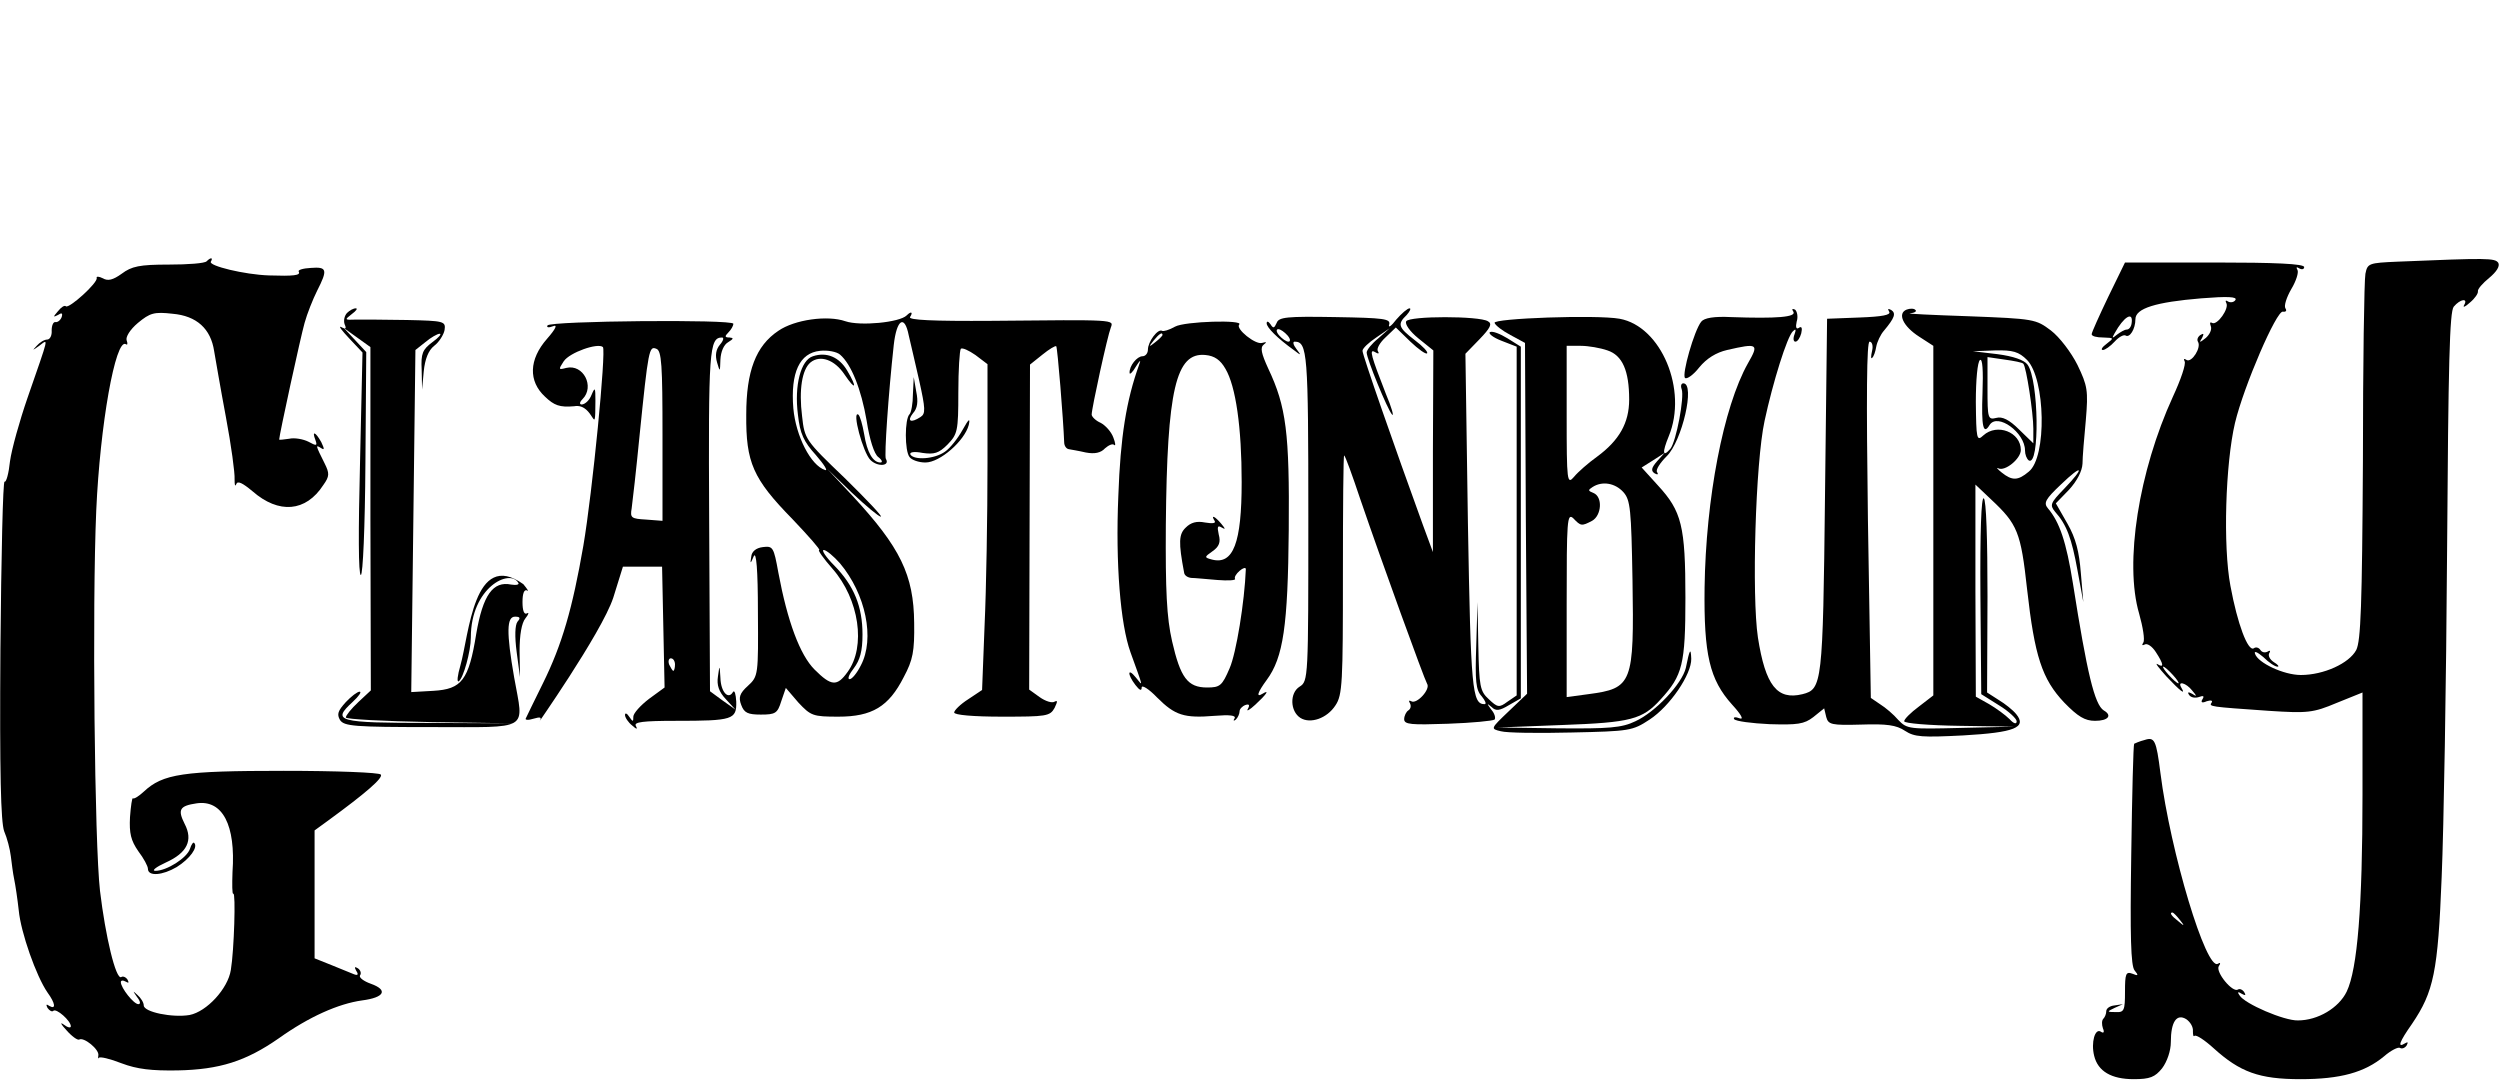
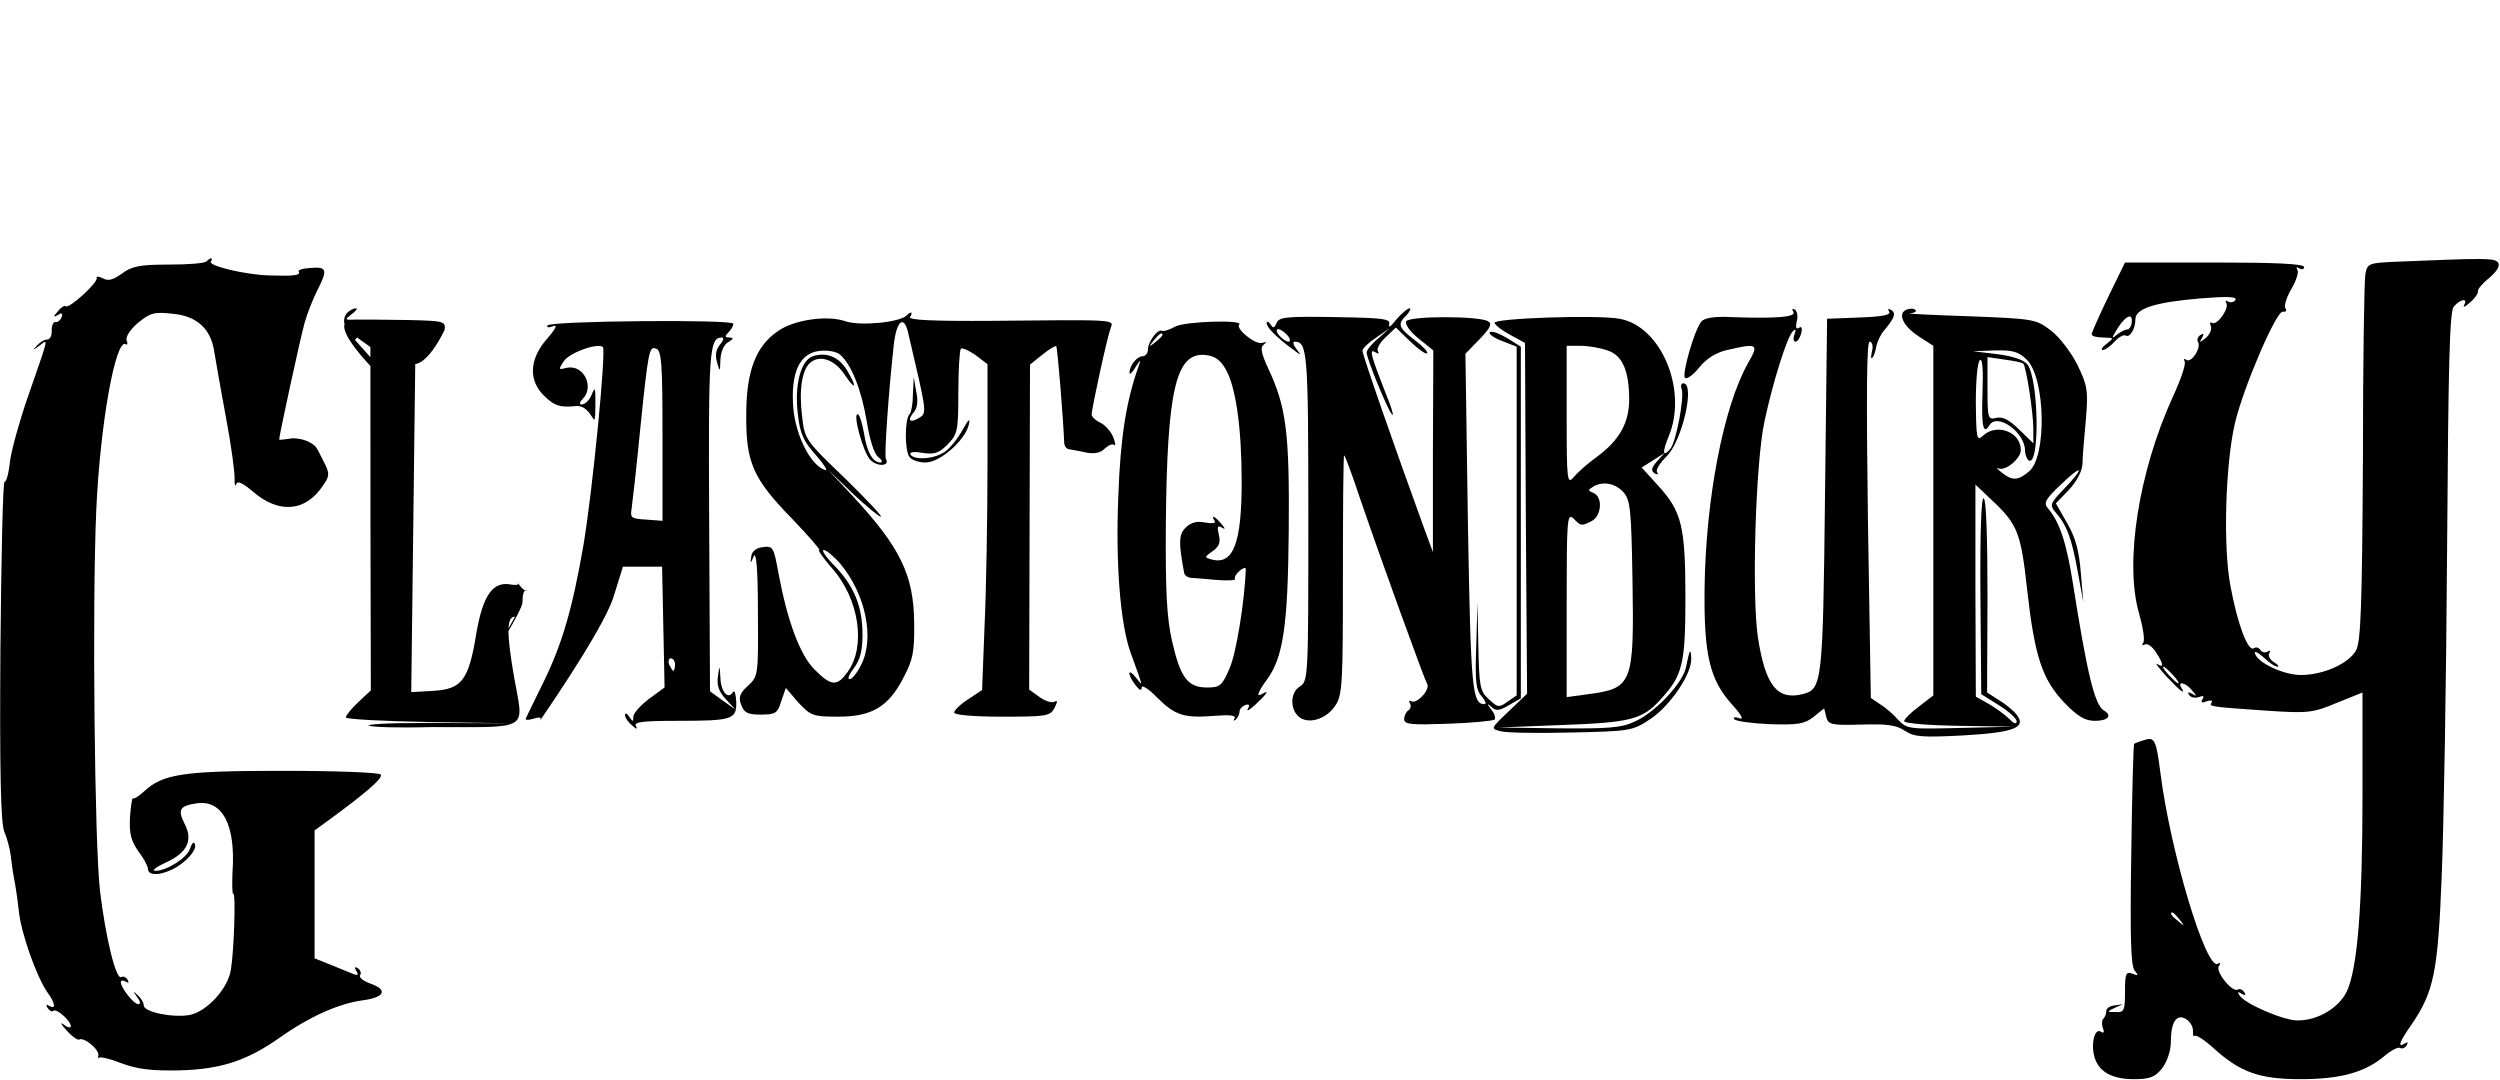
<svg xmlns="http://www.w3.org/2000/svg" version="1.0" width="600pt" height="259pt" viewBox="0 0 600 259" preserveAspectRatio="xMidYMid meet" id="svg262">
  <defs id="defs262" />
  <g transform="translate(0,259) scale(0.1,-0.1)" fill="#000000" stroke="none" id="g262">
-     <path d="M496 1963 c-4 -5 -45 -8 -91 -8 -70 0 -89 -4 -113 -22 -21 -15 -33 -18 -45 -11 -10 5 -16 5 -15 1 4 -11 -67 -75 -74 -68 -3 3 -11 -2 -19 -12 -12 -14 -12 -15 0 -9 9 6 12 5 9 -5 -3 -8 -10 -13 -15 -12 -5 1 -9 -8 -9 -20 1 -12 -4 -22 -11 -22 -7 0 -18 -7 -25 -15 -11 -12 -11 -12 6 0 23 17 25 28 -28 -125 -19 -55 -38 -123 -42 -152 -3 -29 -9 -51 -13 -49 -4 3 -8 -179 -10 -402 -2 -299 1 -415 9 -437 7 -16 14 -43 16 -60 2 -16 5 -41 8 -55 3 -14 8 -48 11 -75 5 -53 42 -158 69 -197 19 -26 21 -42 4 -32 -7 5 -8 3 -4 -5 5 -7 11 -10 14 -7 7 7 42 -24 42 -37 0 -5 -8 -3 -17 4 -10 7 -7 1 6 -13 13 -15 27 -25 31 -23 11 7 49 -24 46 -38 -1 -6 -1 -9 1 -6 2 4 27 -2 55 -13 37 -14 72 -18 134 -17 101 2 164 22 243 77 73 52 143 83 200 91 54 7 63 25 21 40 -17 6 -29 15 -26 20 4 5 1 13 -5 17 -8 5 -9 3 -4 -6 6 -9 4 -12 -6 -8 -8 3 -32 13 -54 22 l-40 16 0 154 0 153 33 24 c89 65 132 102 126 110 -3 5 -107 9 -233 9 -242 0 -290 -7 -336 -50 -12 -11 -23 -18 -26 -16 -2 2 -5 -18 -7 -45 -2 -39 2 -56 20 -82 13 -17 23 -36 23 -42 0 -19 35 -16 69 4 32 20 52 48 42 58 -2 3 -7 -4 -10 -14 -7 -22 -56 -53 -83 -53 -10 0 1 9 25 20 51 23 66 53 45 93 -17 34 -12 43 29 49 62 9 94 -52 86 -165 -1 -30 -1 -54 2 -52 6 4 2 -135 -6 -183 -7 -45 -58 -100 -99 -108 -41 -7 -110 7 -110 23 0 7 -7 18 -15 25 -12 11 -12 11 -1 -5 8 -10 9 -17 3 -17 -11 0 -42 39 -42 53 0 4 5 5 12 1 7 -4 8 -3 4 5 -4 6 -11 9 -15 6 -13 -7 -38 98 -51 207 -13 113 -19 682 -9 913 9 204 46 414 71 399 4 -3 5 1 2 9 -3 8 8 26 27 42 29 24 39 27 83 22 58 -5 92 -36 100 -90 3 -17 15 -88 28 -157 13 -69 22 -136 21 -150 0 -14 1 -19 4 -12 3 9 15 3 39 -17 63 -55 128 -50 170 15 15 21 15 28 3 52 -22 44 -22 45 -9 37 9 -6 9 -3 1 14 -14 25 -23 28 -14 5 5 -14 3 -15 -17 -4 -12 6 -33 10 -46 7 -13 -2 -24 -3 -24 -2 0 10 52 249 61 280 6 22 20 57 30 77 26 51 24 58 -15 55 -19 -1 -32 -5 -29 -9 5 -9 -12 -11 -72 -9 -58 2 -145 23 -139 33 6 10 0 11 -10 1z" id="path6" />
+     <path d="m 496,1963 c -4,-5 -45,-8 -91,-8 -70,0 -89,-4 -113,-22 -21,-15 -33,-18 -45,-11 -10,5 -16,5 -15,1 4,-11 -67,-75 -74,-68 -3,3 -11,-2 -19,-12 -12,-14 -12,-15 0,-9 9,6 12,5 9,-5 -3,-8 -10,-13 -15,-12 -5,1 -9,-8 -9,-20 1,-12 -4,-22 -11,-22 -7,0 -18,-7 -25,-15 -11,-12 -11,-12 6,0 23,17 25,28 -28,-125 -19,-55 -38,-123 -42,-152 -3,-29 -9,-51 -13,-49 -4,3 -8,-179 -10,-402 -2,-299 1,-415 9,-437 7,-16 14,-43 16,-60 2,-16 5,-41 8,-55 3,-14 8,-48 11,-75 5,-53 42,-158 69,-197 19,-26 21,-42 4,-32 -7,5 -8,3 -4,-5 5,-7 11,-10 14,-7 7,7 42,-24 42,-37 0,-5 -8,-3 -17,4 -10,7 -7,1 6,-13 13,-15 27,-25 31,-23 11,7 49,-24 46,-38 -1,-6 -1,-9 1,-6 2,4 27,-2 55,-13 37,-14 72,-18 134,-17 101,2 164,22 243,77 73,52 143,83 200,91 54,7 63,25 21,40 -17,6 -29,15 -26,20 4,5 1,13 -5,17 -8,5 -9,3 -4,-6 6,-9 4,-12 -6,-8 -8,3 -32,13 -54,22 l -40,16 v 154 153 l 33,24 c 89,65 132,102 126,110 -3,5 -107,9 -233,9 -242,0 -290,-7 -336,-50 -12,-11 -23,-18 -26,-16 -2,2 -5,-18 -7,-45 -2,-39 2,-56 20,-82 13,-17 23,-36 23,-42 0,-19 35,-16 69,4 32,20 52,48 42,58 -2,3 -7,-4 -10,-14 -7,-22 -56,-53 -83,-53 -10,0 1,9 25,20 51,23 66,53 45,93 -17,34 -12,43 29,49 62,9 94,-52 86,-165 -1,-30 -1,-54 2,-52 6,4 2,-135 -6,-183 -7,-45 -58,-100 -99,-108 -41,-7 -110,7 -110,23 0,7 -7,18 -15,25 -12,11 -12,11 -1,-5 8,-10 9,-17 3,-17 -11,0 -42,39 -42,53 0,4 5,5 12,1 7,-4 8,-3 4,5 -4,6 -11,9 -15,6 -13,-7 -38,98 -51,207 -13,113 -19,682 -9,913 9,204 46,414 71,399 4,-3 5,1 2,9 -3,8 8,26 27,42 29,24 39,27 83,22 58,-5 92,-36 100,-90 3,-17 15,-88 28,-157 13,-69 22,-136 21,-150 0,-14 1,-19 4,-12 3,9 15,3 39,-17 63,-55 128,-50 170,15 15,21 15,28 3,52 -22,44 -20.236,41.92 -39,52 -12,6 -33,10 -46,7 -13,-2 -24,-3 -24,-2 0,10 52,249 61,280 6,22 20,57 30,77 26,51 24,58 -15,55 -19,-1 -32,-5 -29,-9 5,-9 -12,-11 -72,-9 -58,2 -145,23 -139,33 6,10 0,11 -10,1 z" id="path6" />
    <path d="M5754 1962 c-69 -3 -72 -4 -77 -29 -3 -15 -6 -218 -6 -451 -2 -344 -5 -430 -16 -452 -17 -32 -78 -60 -133 -60 -41 0 -103 29 -110 51 -3 8 6 4 20 -8 13 -13 28 -23 34 -23 5 0 1 5 -9 11 -9 6 -14 15 -11 21 4 6 2 8 -4 4 -6 -3 -13 -2 -17 4 -4 6 -11 8 -16 4 -14 -8 -39 58 -56 150 -18 95 -12 293 11 391 21 88 100 271 115 267 7 -1 10 2 6 8 -4 6 3 27 14 46 12 20 18 40 15 46 -4 7 -2 8 4 4 7 -4 12 -2 12 3 0 8 -70 11 -215 11 l-215 0 -40 -82 c-22 -46 -40 -86 -40 -90 0 -5 12 -8 28 -8 26 -1 26 -1 8 -15 -11 -8 -15 -15 -9 -15 5 0 18 9 28 20 10 11 21 17 26 15 10 -7 24 15 24 39 0 26 49 41 158 50 63 5 87 4 82 -4 -3 -5 -11 -7 -17 -4 -6 4 -8 3 -5 -3 8 -13 -22 -55 -34 -48 -5 3 -6 0 -3 -8 3 -8 -3 -20 -12 -28 -15 -12 -17 -12 -9 0 5 10 4 12 -4 7 -6 -4 -9 -11 -6 -16 9 -14 -15 -51 -27 -44 -6 4 -8 3 -5 -3 4 -6 -9 -44 -28 -85 -82 -179 -117 -399 -81 -521 9 -32 14 -63 10 -69 -4 -6 -3 -8 3 -5 6 4 18 -4 27 -18 19 -29 20 -39 4 -29 -7 4 3 -9 21 -29 34 -36 48 -47 36 -27 -10 17 12 11 26 -7 12 -14 12 -16 0 -8 -9 5 -12 4 -7 -3 4 -6 14 -8 23 -5 11 4 14 3 9 -5 -5 -8 -1 -10 10 -5 10 3 15 2 12 -3 -7 -10 -6 -10 137 -20 93 -6 106 -5 163 19 l62 25 0 -245 c0 -268 -12 -419 -38 -473 -19 -39 -69 -69 -117 -69 -33 -1 -128 40 -140 60 -6 8 -4 10 5 4 9 -5 11 -4 6 4 -4 6 -11 9 -15 6 -13 -8 -54 42 -46 56 5 7 4 10 -2 6 -28 -18 -114 268 -138 458 -10 79 -14 87 -38 79 -12 -3 -23 -8 -25 -9 -2 -2 -5 -121 -7 -266 -3 -197 -1 -267 8 -278 10 -12 9 -14 -5 -8 -16 6 -18 0 -18 -43 0 -45 -2 -50 -22 -49 -22 0 -22 1 -3 10 l20 9 -20 -3 c-11 -1 -20 -7 -20 -14 0 -6 -3 -14 -7 -18 -4 -4 -4 -14 -1 -23 4 -9 2 -13 -5 -8 -14 9 -24 -26 -16 -58 9 -37 41 -56 95 -56 39 0 51 5 68 26 12 16 21 42 21 63 0 49 14 69 37 55 10 -7 17 -19 16 -29 0 -9 1 -14 4 -11 4 3 24 -10 46 -30 63 -57 109 -74 208 -74 96 0 154 16 201 55 16 14 34 23 38 20 5 -3 12 0 16 6 4 8 3 9 -4 5 -19 -12 -14 3 17 47 52 77 62 124 71 352 5 116 11 467 13 782 3 451 6 575 16 587 16 19 35 21 25 4 -4 -7 2 -5 14 6 12 10 20 22 19 27 -1 5 11 19 27 32 18 15 26 28 22 36 -8 12 -26 12 -242 3z m-638 -147 c-1 -9 -6 -16 -12 -16 -5 0 -15 -6 -23 -12 -12 -10 -13 -9 -6 3 22 40 45 54 41 25z m99 -845 c10 -11 16 -20 13 -20 -3 0 -13 9 -23 20 -10 11 -16 20 -13 20 3 0 13 -9 23 -20z m16 -587 c13 -16 12 -17 -3 -4 -17 13 -22 21 -14 21 2 0 10 -8 17 -17z" id="path8" />
-     <path d="m 833,1839 c -6,-6 -9,-18 -6,-27 5,-11 3,-13 -8,-7 -8,4 1,-8 19,-27 l 32,-34 -6,-267 c -4,-159 -4,-267 2,-267 5,0 10,114 11,268 l 2,267 -27,29 -27,29 32,-23 32,-23 v -412 l 1,-412 -30,-28 c -17,-16 -30,-32 -30,-37 0,-4 91,-9 203,-11 l 202,-3 -204,1 c -222,0 -235,4 -185,50 15,14 23,25 17,25 -5,0 -20,-11 -33,-25 -19,-21 -22,-29 -14,-43 10,-15 34,-17 219,-17 241,0 222,-11 199,119 -19,109 -18,146 2,146 12,0 14,-3 6,-12 -6,-8 -7,-35 -2,-73 l 8,-60 -1,62 c 0,40 5,68 14,79 8,10 9,15 4,12 -7,-4 -11,6 -11,27 0,21 4,31 11,28 5,-4 1,3 -9,15 -119.082,85.147 -130.089,-121.64 -151,-195 -7,-24 -9,-41 -4,-38 11,7 29,72 29,105 0,120.311 94.061,166.448 114,131 3,-4 -5,-6 -17,-4 -44,9 -68,-25 -84,-118 -18,-112 -35,-133 -103,-137 l -53,-3 5,410 5,411 24,19 c 13,11 29,20 34,20 6,0 -2,-9 -17,-20 -24,-18 -28,-27 -26,-67 l 1,-47 4,44 c 3,29 11,50 25,61 12,9 23,27 25,38 3,21 -1,22 -90,24 -50,1 -105,1 -122,1 -28,-1 -29,-1 -11,13 11,8 15,14 10,14 -6,0 -15,-5 -21,-11 z" id="path12" />
+     <path d="m 833,1839 c -6,-6 -9,-18 -6,-27 -17.976,-46.609 230.163,-263.003 25,-38 l 5,6 32,-23 c -0.399,-274.668 0.333,-549.333 1,-824 l -30,-28 c -17,-16 -30,-32 -30,-37 0,-4 91,-9 203,-11 l 202,-3 -204,1 c -222,0 -166.827,-14.631 4,-10 241,0 222,-11 199,119 -19,109 -18,146 2,146 -70.287,-124.232 18,14 18,35 0,21 4,31 11,28 -7.123,-5.853 -27.456,24.582 -21,18 3,-4 -5,-6 -17,-4 -44,9 -68,-25 -84,-118 -18,-112 -35,-133 -103,-137 l -53,-3 5,410 5,411 24,19 c 13,11 29,20 34,20 -125.56,-23.011 -69.568,-157.104 12,9 3,21 -1,22 -90,24 -50,1 -105,1 -122,1 -28,-1 -29,-1 -11,13 11,8 15,14 10,14 -6,0 -15,-5 -21,-11 z" id="path12" />
    <path d="M3351 1823 c-12 -16 -20 -21 -17 -12 4 14 -12 16 -130 18 -116 2 -135 0 -140 -14 -6 -13 -8 -14 -15 -3 -5 7 -9 8 -9 2 0 -10 26 -36 65 -64 18 -14 19 -14 6 3 -7 9 -9 17 -4 17 31 0 33 -26 33 -420 0 -388 0 -395 -21 -408 -24 -15 -23 -59 2 -75 24 -15 64 -1 84 30 17 25 18 55 18 316 0 158 1 286 3 284 3 -2 20 -49 38 -103 52 -152 154 -433 161 -445 9 -13 -25 -50 -38 -42 -5 3 -7 1 -3 -5 3 -6 2 -13 -4 -17 -5 -3 -10 -13 -10 -21 0 -13 17 -14 105 -11 58 2 108 7 112 10 3 4 0 15 -8 24 -11 15 -11 16 1 6 10 -10 19 -9 42 5 l28 16 0 422 0 422 -32 20 c-18 11 -36 18 -42 15 -5 -3 7 -13 28 -21 l36 -14 0 -419 0 -418 -22 -15 c-20 -15 -24 -14 -45 6 -21 19 -23 31 -25 127 l-2 106 -3 -104 c-3 -86 -1 -107 13 -122 9 -11 12 -19 7 -19 -30 0 -33 35 -40 434 l-6 407 34 35 c26 27 31 37 20 43 -21 13 -188 13 -196 0 -4 -6 8 -24 29 -41 l36 -29 -1 -242 0 -242 -24 65 c-69 190 -145 408 -145 418 0 6 15 20 33 32 l32 22 -27 -24 c-16 -13 -28 -28 -28 -34 0 -15 50 -137 61 -149 5 -5 -1 17 -15 50 -35 90 -41 109 -26 100 8 -5 11 -4 7 2 -4 6 5 21 18 33 l25 24 35 -34 c19 -18 37 -31 40 -28 3 3 -10 17 -30 32 -39 30 -42 38 -19 60 8 9 11 16 7 16 -5 0 -19 -12 -32 -27z m-261 -38 c7 -8 8 -15 2 -15 -5 0 -15 7 -22 15 -7 8 -8 15 -2 15 5 0 15 -7 22 -15z" id="path28" />
    <path d="M4304 1842 c8 -13 -39 -17 -150 -13 -40 2 -64 -2 -71 -11 -17 -21 -47 -127 -39 -135 4 -4 20 7 34 25 18 22 41 36 67 42 74 17 77 15 50 -32 -59 -105 -101 -325 -104 -538 -2 -161 12 -221 66 -281 22 -24 29 -37 18 -33 -10 4 -16 3 -13 -2 4 -5 42 -10 85 -12 67 -2 83 0 105 17 l26 21 5 -21 c5 -18 12 -20 84 -18 61 2 84 -1 105 -15 23 -15 41 -16 140 -11 123 7 153 19 127 51 -8 10 -27 25 -42 34 l-28 18 1 230 c0 138 -3 233 -9 236 -6 4 -9 -81 -8 -232 l2 -238 43 -27 c23 -14 42 -32 42 -38 0 -8 -7 -6 -17 5 -10 10 -32 26 -49 36 l-32 18 -1 255 0 254 38 -36 c63 -59 71 -78 86 -215 18 -161 36 -216 89 -272 33 -34 50 -44 74 -44 32 0 42 13 21 25 -22 14 -40 89 -74 305 -16 100 -32 147 -60 180 -11 13 -6 22 31 57 53 51 59 43 8 -10 -33 -34 -35 -39 -22 -55 28 -31 40 -64 54 -141 l14 -76 -6 70 c-4 51 -12 83 -32 118 l-28 49 32 33 c19 21 31 44 32 62 0 15 4 63 8 105 6 71 4 82 -20 132 -15 30 -43 67 -64 83 -36 27 -40 28 -197 34 -88 3 -151 6 -141 7 11 1 17 5 13 8 -3 4 -13 4 -21 1 -23 -9 -9 -40 30 -65 l34 -22 0 -420 0 -419 -35 -27 c-19 -14 -35 -30 -35 -35 0 -5 60 -10 133 -11 l132 -2 -129 -3 c-123 -3 -129 -3 -150 19 -11 13 -31 30 -44 38 l-22 15 -7 428 c-4 299 -3 427 4 427 6 0 9 -10 6 -22 -3 -13 -3 -20 0 -17 4 3 8 15 10 27 2 11 10 29 19 39 25 30 29 41 17 49 -8 4 -9 3 -5 -4 5 -8 -17 -12 -71 -14 l-78 -3 -5 -425 c-5 -453 -7 -464 -54 -476 -61 -15 -89 21 -107 136 -15 100 -6 419 16 520 20 93 54 202 68 215 7 7 8 4 4 -7 -4 -10 -3 -18 2 -18 5 0 11 9 14 20 3 13 1 18 -6 13 -6 -4 -8 2 -5 15 4 12 1 25 -4 29 -7 3 -8 1 -4 -5z m561 -116 c44 -45 48 -233 4 -268 -26 -22 -40 -22 -65 -2 -10 8 -14 13 -8 10 16 -8 54 23 54 44 0 43 -57 65 -90 35 -16 -15 -17 -9 -18 80 0 53 4 97 10 101 6 4 8 -24 6 -80 -3 -80 2 -101 17 -76 19 30 85 -18 85 -61 0 -10 4 -20 9 -24 27 -16 24 194 -3 230 -8 11 -34 20 -72 25 l-59 7 53 2 c43 1 57 -3 77 -23z m-9 -9 c7 -7 24 -118 24 -156 l0 -35 -34 33 c-24 24 -41 32 -55 28 -20 -5 -21 -1 -21 70 l0 76 41 -6 c22 -3 43 -7 45 -10z" id="path35" />
    <path d="M2176 1833 c-17 -17 -112 -26 -147 -14 -43 15 -122 4 -161 -23 -54 -36 -77 -97 -77 -201 -1 -115 16 -154 111 -251 39 -41 68 -74 64 -74 -4 0 10 -20 32 -45 64 -73 81 -187 36 -248 -25 -35 -39 -34 -79 6 -35 35 -65 115 -87 233 -11 61 -13 64 -37 61 -17 -2 -27 -11 -28 -23 -3 -18 -2 -18 6 1 6 13 10 -32 10 -134 1 -151 1 -154 -24 -177 -20 -18 -23 -28 -16 -46 7 -19 16 -23 47 -23 35 0 40 3 49 32 l11 32 30 -35 c30 -32 35 -34 96 -34 81 0 121 24 157 95 22 41 26 62 25 130 -1 115 -33 181 -148 305 l-61 65 60 -58 c33 -31 64 -57 69 -57 5 0 -35 42 -87 93 -94 90 -96 93 -102 148 -8 64 0 112 20 129 23 19 58 7 82 -29 27 -40 31 -32 6 10 -19 32 -49 45 -82 34 -29 -9 -45 -70 -36 -140 5 -46 14 -65 43 -97 20 -23 30 -39 22 -36 -34 11 -70 81 -76 148 -7 86 15 133 64 138 18 2 40 -2 48 -9 27 -23 51 -83 64 -159 7 -45 18 -80 28 -87 9 -7 11 -13 5 -13 -18 0 -32 24 -39 68 -4 23 -10 44 -14 47 -16 10 11 -91 29 -109 17 -17 48 -15 37 3 -4 7 6 154 19 273 7 62 26 74 36 23 4 -16 15 -65 25 -108 15 -68 16 -80 3 -88 -23 -15 -33 -10 -18 9 11 12 13 28 8 52 l-6 35 -2 -41 c0 -22 -4 -44 -8 -48 -12 -11 -12 -89 0 -103 5 -7 22 -13 38 -13 35 0 94 52 104 90 4 18 0 15 -15 -12 -11 -20 -30 -44 -42 -52 -25 -18 -74 -21 -83 -7 -3 6 9 8 29 4 28 -4 39 -1 60 20 24 25 26 32 26 125 0 54 3 101 6 105 4 3 19 -4 35 -15 l29 -22 0 -235 c0 -130 -3 -306 -7 -392 l-6 -155 -33 -22 c-19 -12 -34 -27 -34 -32 0 -6 46 -10 115 -10 106 0 115 1 126 21 7 15 8 19 0 15 -6 -4 -22 1 -36 11 l-25 18 1 390 1 390 30 24 c16 13 31 22 33 20 3 -3 17 -176 19 -230 0 -9 5 -16 11 -17 5 -1 24 -4 41 -8 21 -4 36 -1 46 10 9 8 19 12 22 8 4 -3 3 5 -2 18 -5 14 -19 29 -30 35 -12 5 -22 15 -22 20 0 15 38 189 46 209 7 19 13 19 -285 16 -144 -1 -201 2 -197 9 8 12 3 15 -8 4z m-160 -595 c62 -74 84 -181 50 -245 -9 -18 -21 -33 -27 -33 -6 0 -1 12 10 26 15 20 21 41 21 81 0 67 -20 117 -68 166 -20 20 -31 37 -25 37 6 0 24 -15 39 -32z" id="path39" />
    <path d="M3587 1815 c2 -6 19 -19 38 -29 l35 -19 2 -421 3 -421 -44 -42 c-44 -42 -44 -42 -19 -48 14 -4 90 -5 170 -3 139 3 146 4 187 31 49 32 101 109 100 146 -1 28 -4 23 -13 -22 -9 -38 -73 -106 -121 -128 -33 -16 -64 -18 -185 -17 l-145 2 155 6 c164 6 192 13 236 62 52 57 59 83 59 243 0 173 -9 208 -66 270 l-39 43 27 17 28 18 -18 -20 c-14 -16 -15 -23 -6 -29 7 -4 10 -3 6 3 -4 5 7 22 23 38 37 36 69 175 40 175 -5 0 -7 -6 -4 -14 7 -19 -13 -125 -27 -143 -19 -22 -20 -9 -4 30 46 111 -18 264 -118 282 -55 10 -305 1 -300 -10z m271 -66 c36 -12 52 -49 52 -118 0 -56 -24 -98 -77 -137 -21 -15 -46 -37 -55 -48 -17 -20 -18 -13 -18 147 l0 167 34 0 c18 0 47 -5 64 -11z m38 -340 c17 -19 19 -41 22 -211 4 -249 0 -260 -106 -274 l-52 -7 0 222 c0 202 1 221 16 207 18 -19 20 -19 45 -6 23 13 26 58 3 67 -13 5 -13 7 -2 14 23 15 54 10 74 -12z" id="path42" />
    <path d="m 1314,1809 c -3,-5 3,-6 13,-2 12,5 7,-6 -14,-30 -44,-50 -45,-102 -5,-139 22,-21 35,-26 70,-23 48.874,9.157 50.389,-84.614 51,13 0,32 -1,34 -9,15 -11.525,-29.966 -40.193,-29.193 -22,-11 30,30 2,85 -39,75 -19,-5 -19,-4 -6,16 14,21 82,45 94,34 8,-9 -25,-348 -47,-477 -26,-150 -51,-237 -97,-330 -20,-41 -39,-79 -41,-84 -3,-4 6,-5 18,-1 17,5 21,4 15,-6 -17.575,-24.605 148.986,211.485 177,297 l 23,74 h 47 47 l 3,-145 3,-145 -37,-27 c -21,-16 -38,-35 -38,-43 0,-13 -1,-13 -10,0 -5,8 -10,10 -10,4 0,-6 8,-18 17,-25 11,-10 14,-10 9,-1 -5,9 16,12 96,12 137,0 146,3 145,46 -1,18 -4,29 -8,23 -11,-19 -29,0 -30,34 -2,32 -2,32 -6,3 -3,-20 2,-36 19,-54 l 23,-25 -31,22 -30,22 -2,411 c -2,408 0,438 31,438 5,0 3,-8 -5,-17 -10,-12 -12,-26 -7,-43 7,-24 7,-23 8,7 1,19 8,36 19,42 13,8 13,10 3,11 -12,0 -12,3 -3,12 7,7 12,16 12,21 0,11 -439,7 -446,-4 z m 276,-265 v -204 l -39,3 c -36,2 -39,4 -35,27 2,14 11,93 19,175 21,207 23,215 40,208 13,-4 15,-39 15,-209 z m 30,-549 c 0,-8 -2,-15 -4,-15 -2,0 -6,7 -10,15 -3,8 -1,15 4,15 6,0 10,-7 10,-15 z" id="path50" />
    <path d="M2820 1806 c-14 -8 -28 -12 -31 -10 -10 6 -34 -26 -34 -45 0 -9 -6 -16 -13 -16 -13 0 -32 -23 -31 -40 0 -5 7 1 15 15 10 16 13 18 8 5 -31 -86 -45 -174 -50 -315 -7 -163 5 -308 29 -375 32 -89 31 -83 13 -61 -20 25 -21 8 -1 -18 10 -13 15 -15 15 -6 0 7 17 -3 37 -24 43 -43 65 -50 138 -44 37 3 52 1 48 -6 -4 -6 -2 -7 3 -3 5 5 9 14 9 20 0 5 6 12 14 15 9 3 11 0 6 -9 -5 -8 4 -3 18 10 27 25 35 37 17 26 -16 -10 -12 3 10 33 40 54 51 130 53 360 2 233 -6 296 -49 387 -17 37 -20 51 -11 58 8 6 7 7 -4 4 -16 -5 -64 34 -55 44 13 12 -131 8 -154 -5z m-30 -20 c0 -2 -8 -10 -17 -17 -16 -13 -17 -12 -4 4 13 16 21 21 21 13z m151 -81 c25 -42 39 -141 39 -272 0 -146 -20 -199 -71 -186 -19 5 -19 6 1 20 16 11 20 22 15 40 -4 19 -3 23 7 17 10 -6 9 -3 -1 9 -15 18 -26 23 -16 7 4 -6 -5 -7 -23 -4 -20 4 -34 0 -46 -12 -17 -16 -18 -35 -4 -109 1 -6 8 -11 17 -12 9 0 37 -3 63 -5 25 -2 45 -1 42 3 -2 4 3 12 11 19 8 7 15 9 15 4 -3 -78 -23 -202 -39 -238 -18 -42 -23 -46 -54 -46 -47 0 -64 24 -84 111 -13 57 -16 121 -15 279 3 325 24 415 95 408 22 -2 36 -12 48 -33z" id="path53" />
  </g>
</svg>
